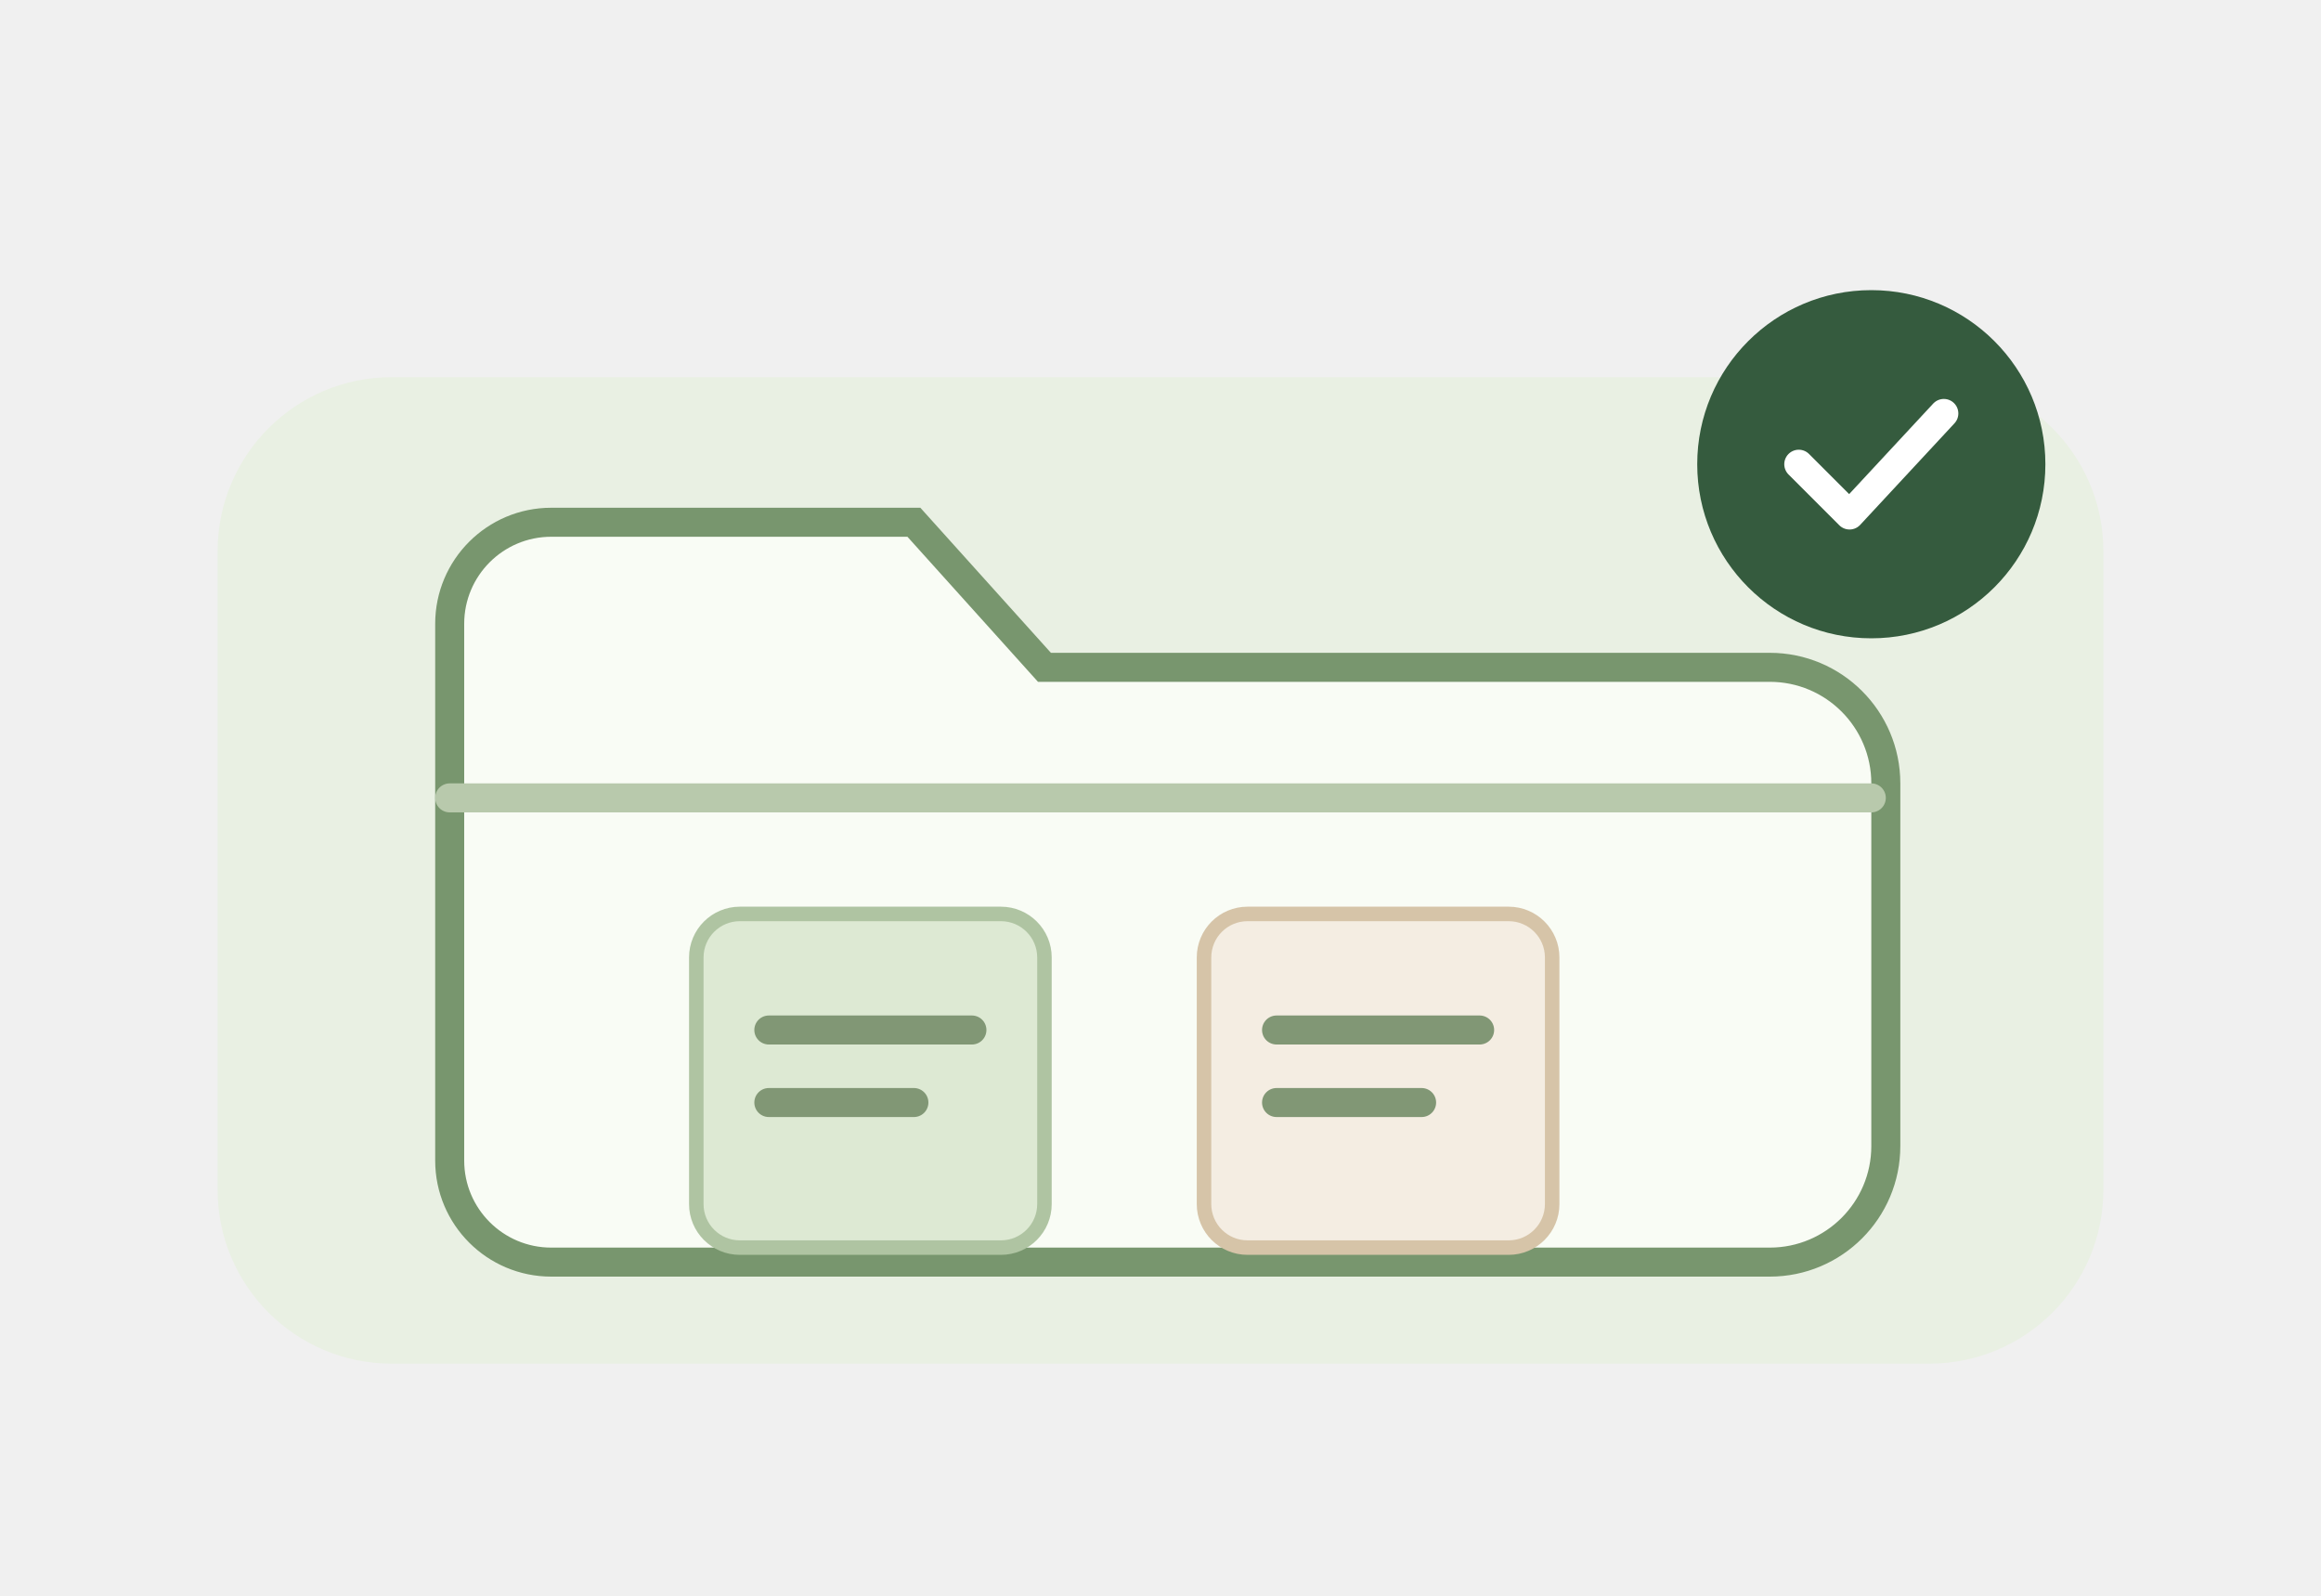
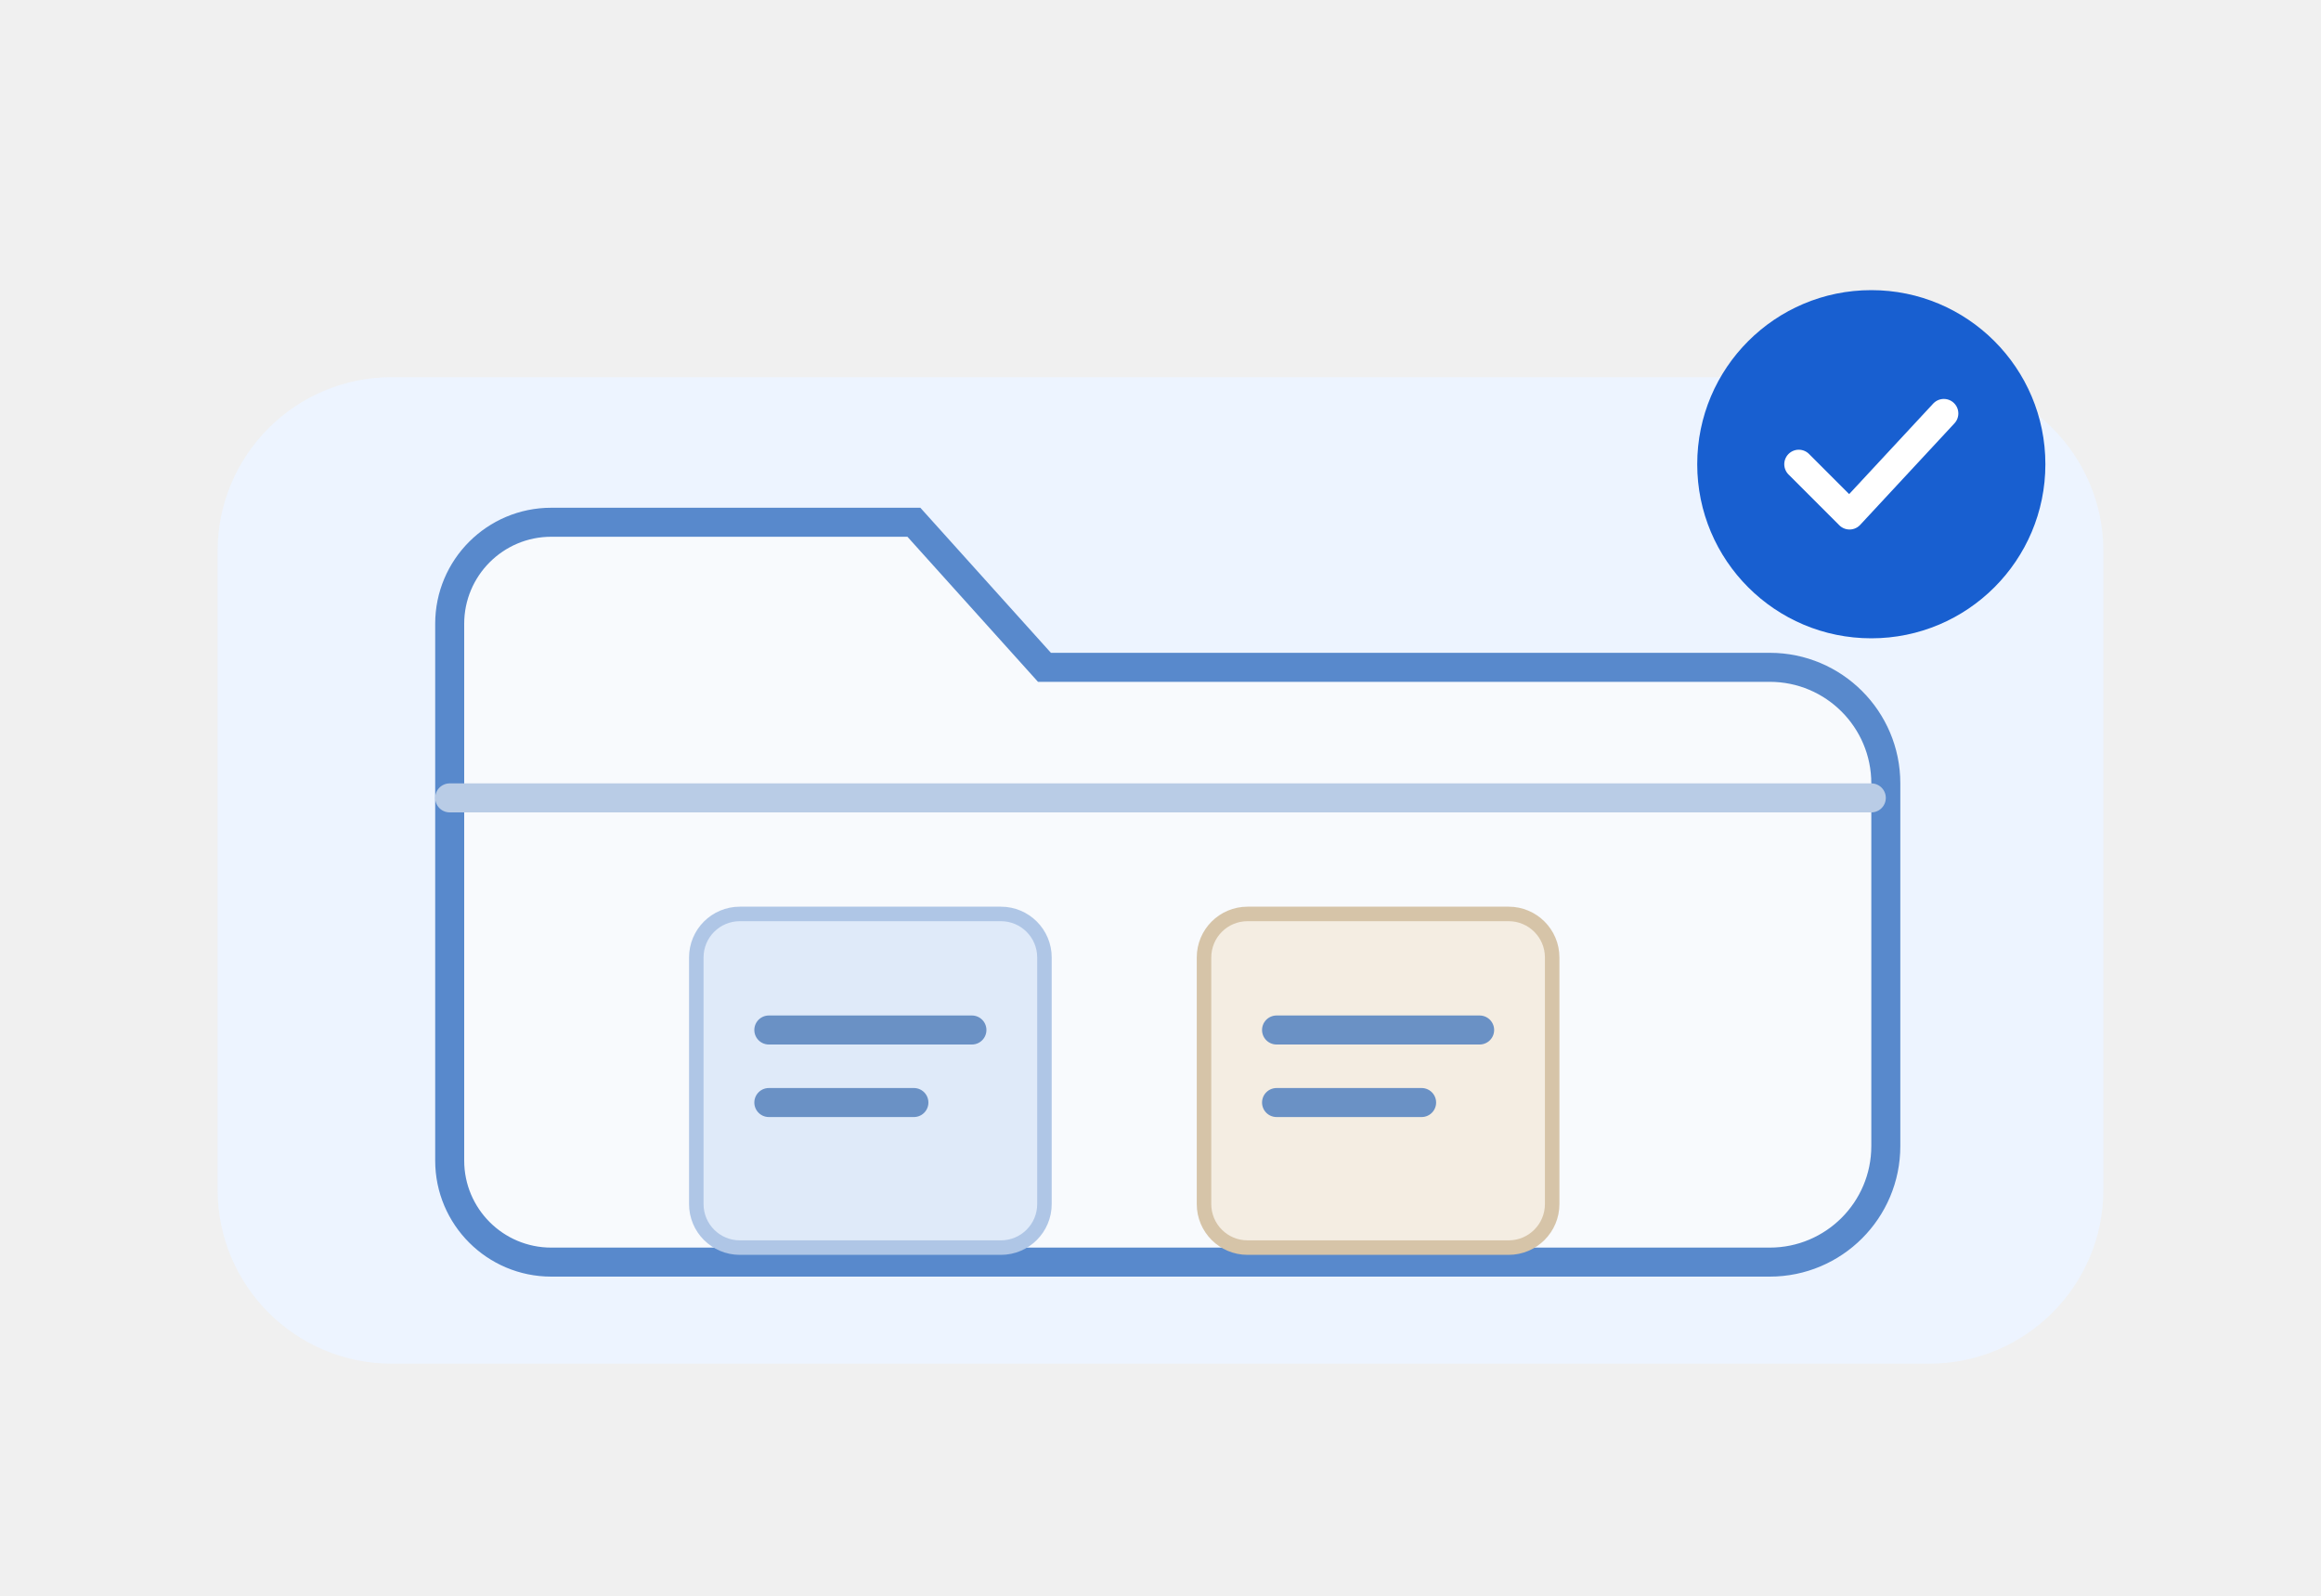
<svg xmlns="http://www.w3.org/2000/svg" viewBox="0 0 160 110" fill="none">
-   <rect x="15" y="26" width="130" height="68" rx="12" fill="#E9F0E3" />
-   <path d="M31 43a7 7 0 0 1 7-7h25l9 10h50a8 8 0 0 1 8 8v25a8 8 0 0 1-8 8H38a7 7 0 0 1-7-7V43Z" fill="#F9FCF5" stroke="#78966E" stroke-width="2" />
-   <path d="M31 55h98" stroke="#B8C9AC" stroke-width="2" stroke-linecap="round" />
-   <rect x="48" y="63" width="24" height="23" rx="3" fill="#DDE9D3" stroke="#AFC4A2" />
+   <rect x="15" y="26" width="130" height="68" rx="12" fill="#EDF4FF" />
+   <path d="M31 43a7 7 0 0 1 7-7h25l9 10h50a8 8 0 0 1 8 8v25a8 8 0 0 1-8 8H38a7 7 0 0 1-7-7V43Z" fill="#F8FAFD" stroke="#5889CC" stroke-width="2" />
+   <path d="M31 55h98" stroke="#B9CCE6" stroke-width="2" stroke-linecap="round" />
+   <rect x="48" y="63" width="24" height="23" rx="3" fill="#DFEAF9" stroke="#AFC6E6" />
  <rect x="83" y="63" width="24" height="23" rx="3" fill="#F4EDE2" stroke="#D6C4A8" />
-   <path d="M53 71h14M53 76h10M88 71h14M88 76h10" stroke="#819775" stroke-width="2" stroke-linecap="round" />
-   <circle cx="129" cy="32" r="12" fill="#355B3E" />
+   <path d="M53 71h14M53 76h10M88 71h14M88 76h10" stroke="#6A91C5" stroke-width="2" stroke-linecap="round" />
+   <circle cx="129" cy="32" r="12" fill="#185FD0" />
  <path d="m124 32 3.5 3.5 6.5-7" stroke="white" stroke-width="2" stroke-linecap="round" stroke-linejoin="round" />
</svg>
